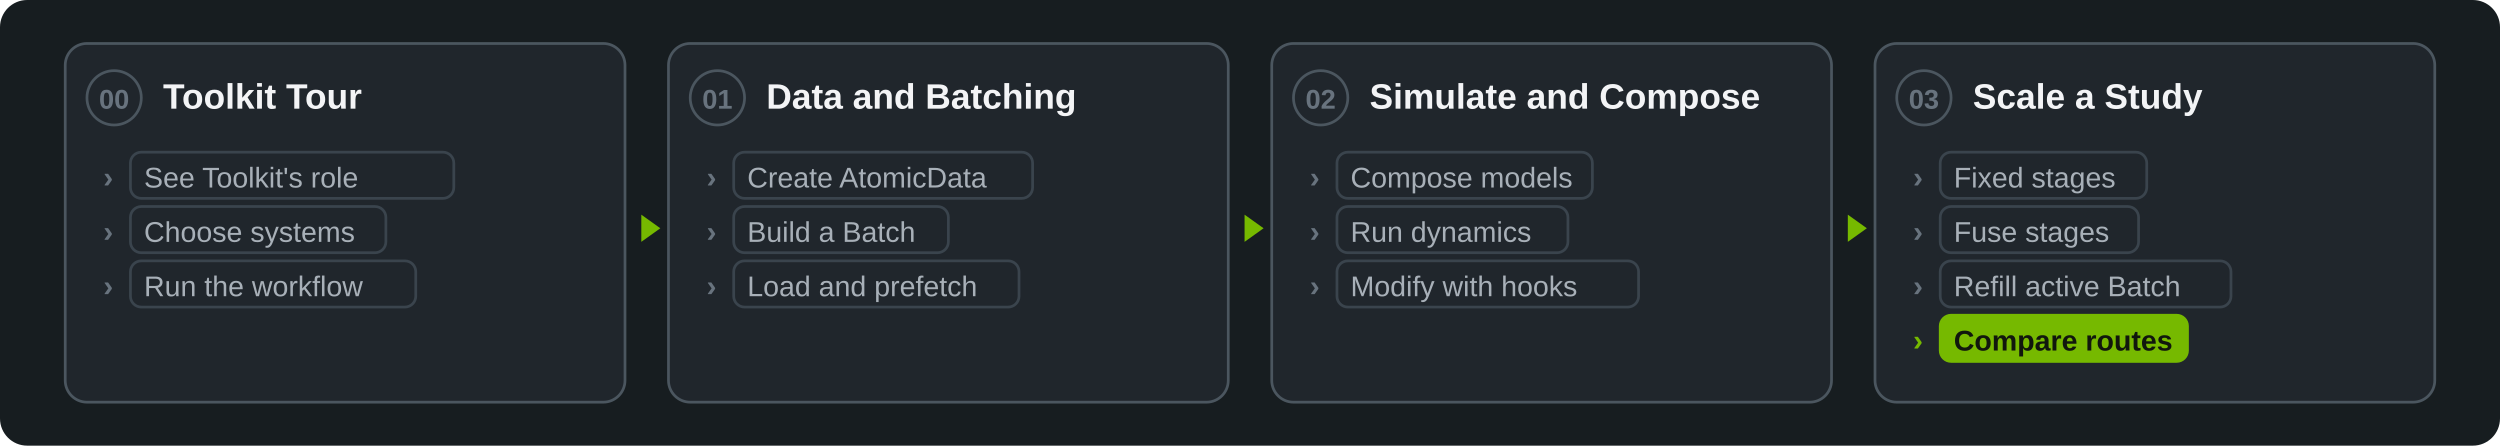
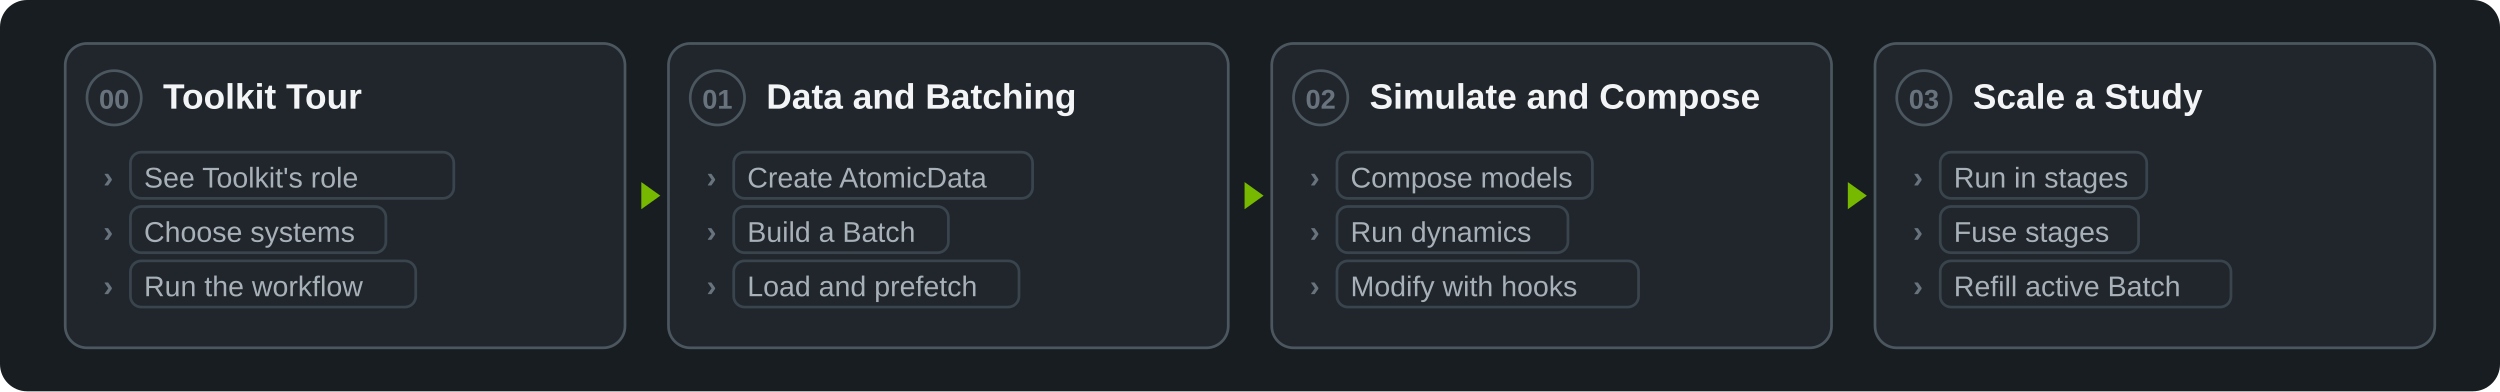
- <svg xmlns="http://www.w3.org/2000/svg" width="920" height="164" viewBox="0 0 920 164" role="img" aria-labelledby="roadmap-title roadmap-desc" font-family="'NVIDIA Sans', 'NVIDIA Sans Regular', Arial, Helvetica, sans-serif">
-   <rect width="920" height="164" rx="10" fill="#171D20" />
+ <svg xmlns="http://www.w3.org/2000/svg" width="920" height="144" viewBox="0 0 920 144" role="img" aria-labelledby="roadmap-title roadmap-desc" font-family="'NVIDIA Sans', 'NVIDIA Sans Regular', Arial, Helvetica, sans-serif">
+   <rect width="920" height="144" rx="10" fill="#171D20" />
  <g transform="translate(0 -36)">
    <g fill="#76B900">
-       <path d="M236 115l7 5-7 5Z" />
-       <path d="M458 115l7 5-7 5Z" />
-       <path d="M680 115l7 5-7 5Z" />
+       <path d="M236 103l7 5-7 5Z" />
+       <path d="M458 103l7 5-7 5Z" />
+       <path d="M680 103l7 5-7 5Z" />
    </g>
    <g id="module-00">
-       <rect x="24" y="52" width="206" height="132" rx="8" fill="#20262C" stroke="#4B565F" />
+       <rect x="24" y="52" width="206" height="112" rx="8" fill="#20262C" stroke="#4B565F" />
      <circle cx="42" cy="72" r="10" fill="#20262C" stroke="#4B565F" />
      <text x="42" y="76" text-anchor="middle" font-size="10" font-weight="700" fill="#68737E">00</text>
      <text x="60" y="76" font-size="13" font-weight="700" fill="#F3F4F6">Toolkit Tour</text>
      <g id="see-toolkit-role">
        <text x="38" y="105" font-size="11" font-weight="700" fill="#68737E">›</text>
        <rect x="48" y="92" width="119" height="17" rx="4" fill="#20262C" stroke="#3A444D" />
        <text x="53" y="105" font-size="10.5" font-weight="500" fill="#A8B0B8">See Toolkit's role</text>
      </g>
      <g id="choose-systems">
        <text x="38" y="125" font-size="11" font-weight="700" fill="#68737E">›</text>
        <rect x="48" y="112" width="94" height="17" rx="4" fill="#20262C" stroke="#3A444D" />
        <text x="53" y="125" font-size="10.5" font-weight="500" fill="#A8B0B8">Choose systems</text>
      </g>
      <g id="run-workflow">
        <text x="38" y="145" font-size="11" font-weight="700" fill="#68737E">›</text>
        <rect x="48" y="132" width="105" height="17" rx="4" fill="#20262C" stroke="#3A444D" />
        <text x="53" y="145" font-size="10.5" font-weight="500" fill="#A8B0B8">Run the workflow</text>
      </g>
    </g>
    <g id="module-01">
-       <rect x="246" y="52" width="206" height="132" rx="8" fill="#20262C" stroke="#4B565F" />
+       <rect x="246" y="52" width="206" height="112" rx="8" fill="#20262C" stroke="#4B565F" />
      <circle cx="264" cy="72" r="10" fill="#20262C" stroke="#4B565F" />
      <text x="264" y="76" text-anchor="middle" font-size="10" font-weight="700" fill="#68737E">01</text>
      <text x="282" y="76" font-size="13" font-weight="700" fill="#F3F4F6">Data and Batching</text>
      <g id="create-atomicdata">
        <text x="260" y="105" font-size="11" font-weight="700" fill="#68737E">›</text>
        <rect x="270" y="92" width="110" height="17" rx="4" fill="#20262C" stroke="#3A444D" />
        <text x="275" y="105" font-size="10.5" font-weight="500" fill="#A8B0B8">Create AtomicData</text>
      </g>
      <g id="build-batch">
        <text x="260" y="125" font-size="11" font-weight="700" fill="#68737E">›</text>
        <rect x="270" y="112" width="79" height="17" rx="4" fill="#20262C" stroke="#3A444D" />
        <text x="275" y="125" font-size="10.5" font-weight="500" fill="#A8B0B8">Build a Batch</text>
      </g>
      <g id="load-prefetch">
        <text x="260" y="145" font-size="11" font-weight="700" fill="#68737E">›</text>
        <rect x="270" y="132" width="105" height="17" rx="4" fill="#20262C" stroke="#3A444D" />
        <text x="275" y="145" font-size="10.5" font-weight="500" fill="#A8B0B8">Load and prefetch</text>
      </g>
    </g>
    <g id="module-02">
-       <rect x="468" y="52" width="206" height="132" rx="8" fill="#20262C" stroke="#4B565F" />
+       <rect x="468" y="52" width="206" height="112" rx="8" fill="#20262C" stroke="#4B565F" />
      <circle cx="486" cy="72" r="10" fill="#20262C" stroke="#4B565F" />
      <text x="486" y="76" text-anchor="middle" font-size="10" font-weight="700" fill="#68737E">02</text>
      <text x="504" y="76" font-size="13" font-weight="700" fill="#F3F4F6">Simulate and Compose</text>
      <g id="compose-models">
        <text x="482" y="105" font-size="11" font-weight="700" fill="#68737E">›</text>
        <rect x="492" y="92" width="94" height="17" rx="4" fill="#20262C" stroke="#3A444D" />
        <text x="497" y="105" font-size="10.5" font-weight="500" fill="#A8B0B8">Compose models</text>
      </g>
      <g id="run-dynamics">
        <text x="482" y="125" font-size="11" font-weight="700" fill="#68737E">›</text>
        <rect x="492" y="112" width="85" height="17" rx="4" fill="#20262C" stroke="#3A444D" />
        <text x="497" y="125" font-size="10.5" font-weight="500" fill="#A8B0B8">Run dynamics</text>
      </g>
      <g id="modify-hooks">
        <text x="482" y="145" font-size="11" font-weight="700" fill="#68737E">›</text>
        <rect x="492" y="132" width="111" height="17" rx="4" fill="#20262C" stroke="#3A444D" />
        <text x="497" y="145" font-size="10.5" font-weight="500" fill="#A8B0B8">Modify with hooks</text>
      </g>
    </g>
    <g id="module-03">
-       <rect x="690" y="52" width="206" height="132" rx="8" fill="#20262C" stroke="#4B565F" />
+       <rect x="690" y="52" width="206" height="112" rx="8" fill="#20262C" stroke="#4B565F" />
      <circle cx="708" cy="72" r="10" fill="#20262C" stroke="#4B565F" />
      <text x="708" y="76" text-anchor="middle" font-size="10" font-weight="700" fill="#68737E">03</text>
      <text x="726" y="76" font-size="13" font-weight="700" fill="#F3F4F6">Scale a Study</text>
      <g id="fixed-stages">
        <text x="704" y="105" font-size="11" font-weight="700" fill="#68737E">›</text>
        <rect x="714" y="92" width="76" height="17" rx="4" fill="#20262C" stroke="#3A444D" />
-         <text x="719" y="105" font-size="10.5" font-weight="500" fill="#A8B0B8">Fixed stages</text>
+         <text x="719" y="105" font-size="10.5" font-weight="500" fill="#A8B0B8">Run in stages</text>
      </g>
      <g id="fuse-stages">
        <text x="704" y="125" font-size="11" font-weight="700" fill="#68737E">›</text>
        <rect x="714" y="112" width="73" height="17" rx="4" fill="#20262C" stroke="#3A444D" />
        <text x="719" y="125" font-size="10.5" font-weight="500" fill="#A8B0B8">Fuse stages</text>
      </g>
      <g id="refill-batch">
        <text x="704" y="145" font-size="11" font-weight="700" fill="#68737E">›</text>
        <rect x="714" y="132" width="107" height="17" rx="4" fill="#20262C" stroke="#3A444D" />
        <text x="719" y="145" font-size="10.5" font-weight="500" fill="#A8B0B8">Refill active Batch</text>
      </g>
-       <g id="compare-routes">
-         <text x="704" y="165" font-size="11" font-weight="700" fill="#76B900">›</text>
-         <rect x="714" y="152" width="91" height="17" rx="4" fill="#76B900" stroke="#76B900" />
-         <text x="719" y="165" font-size="10.5" font-weight="700" fill="#11170D">Compare routes</text>
-       </g>
    </g>
  </g>
</svg>
